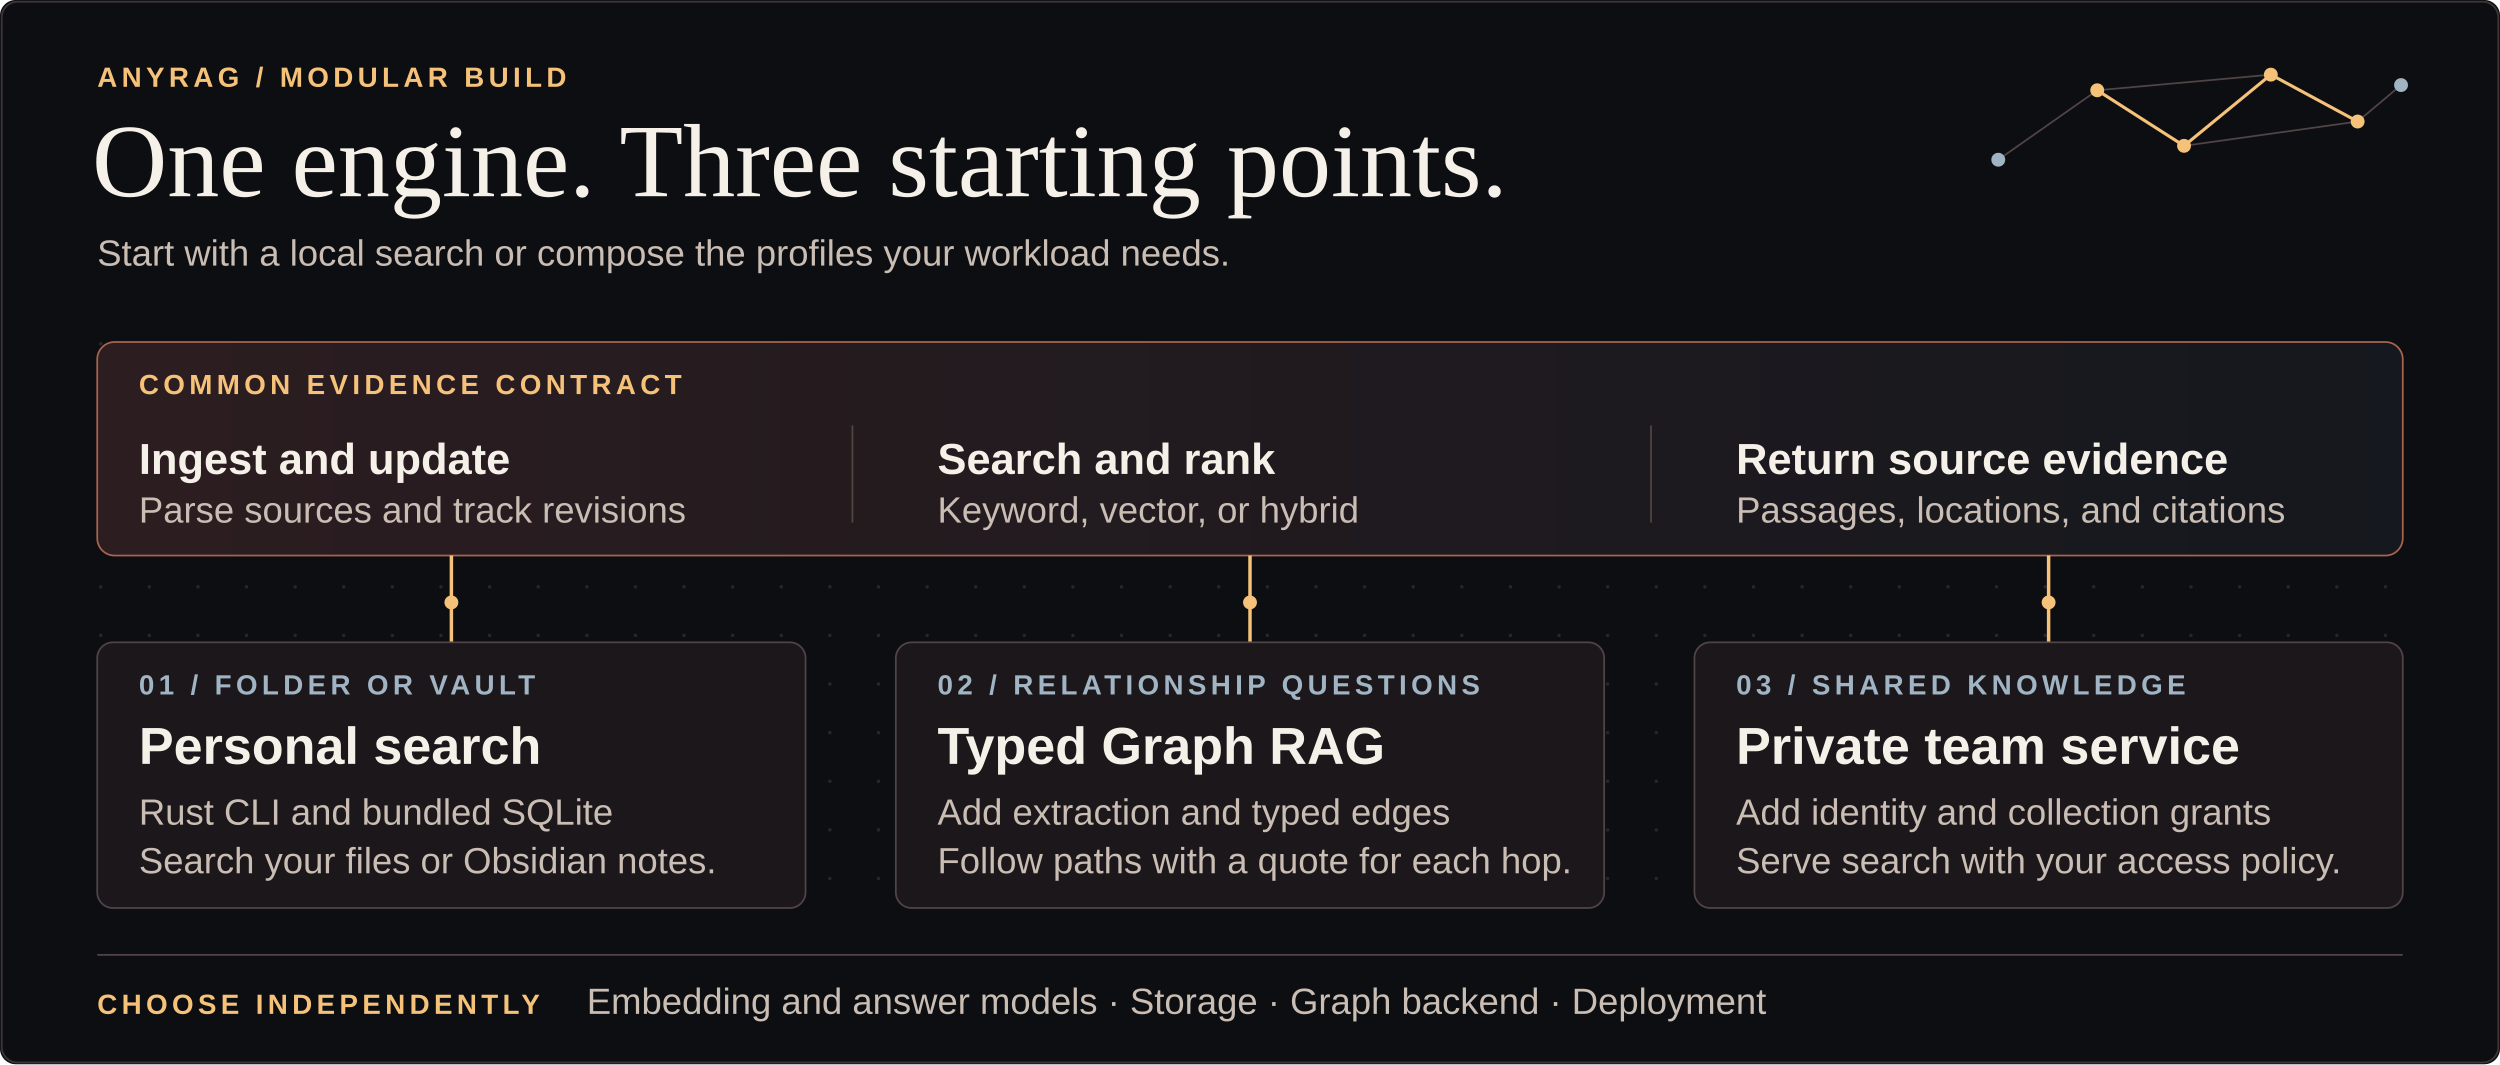
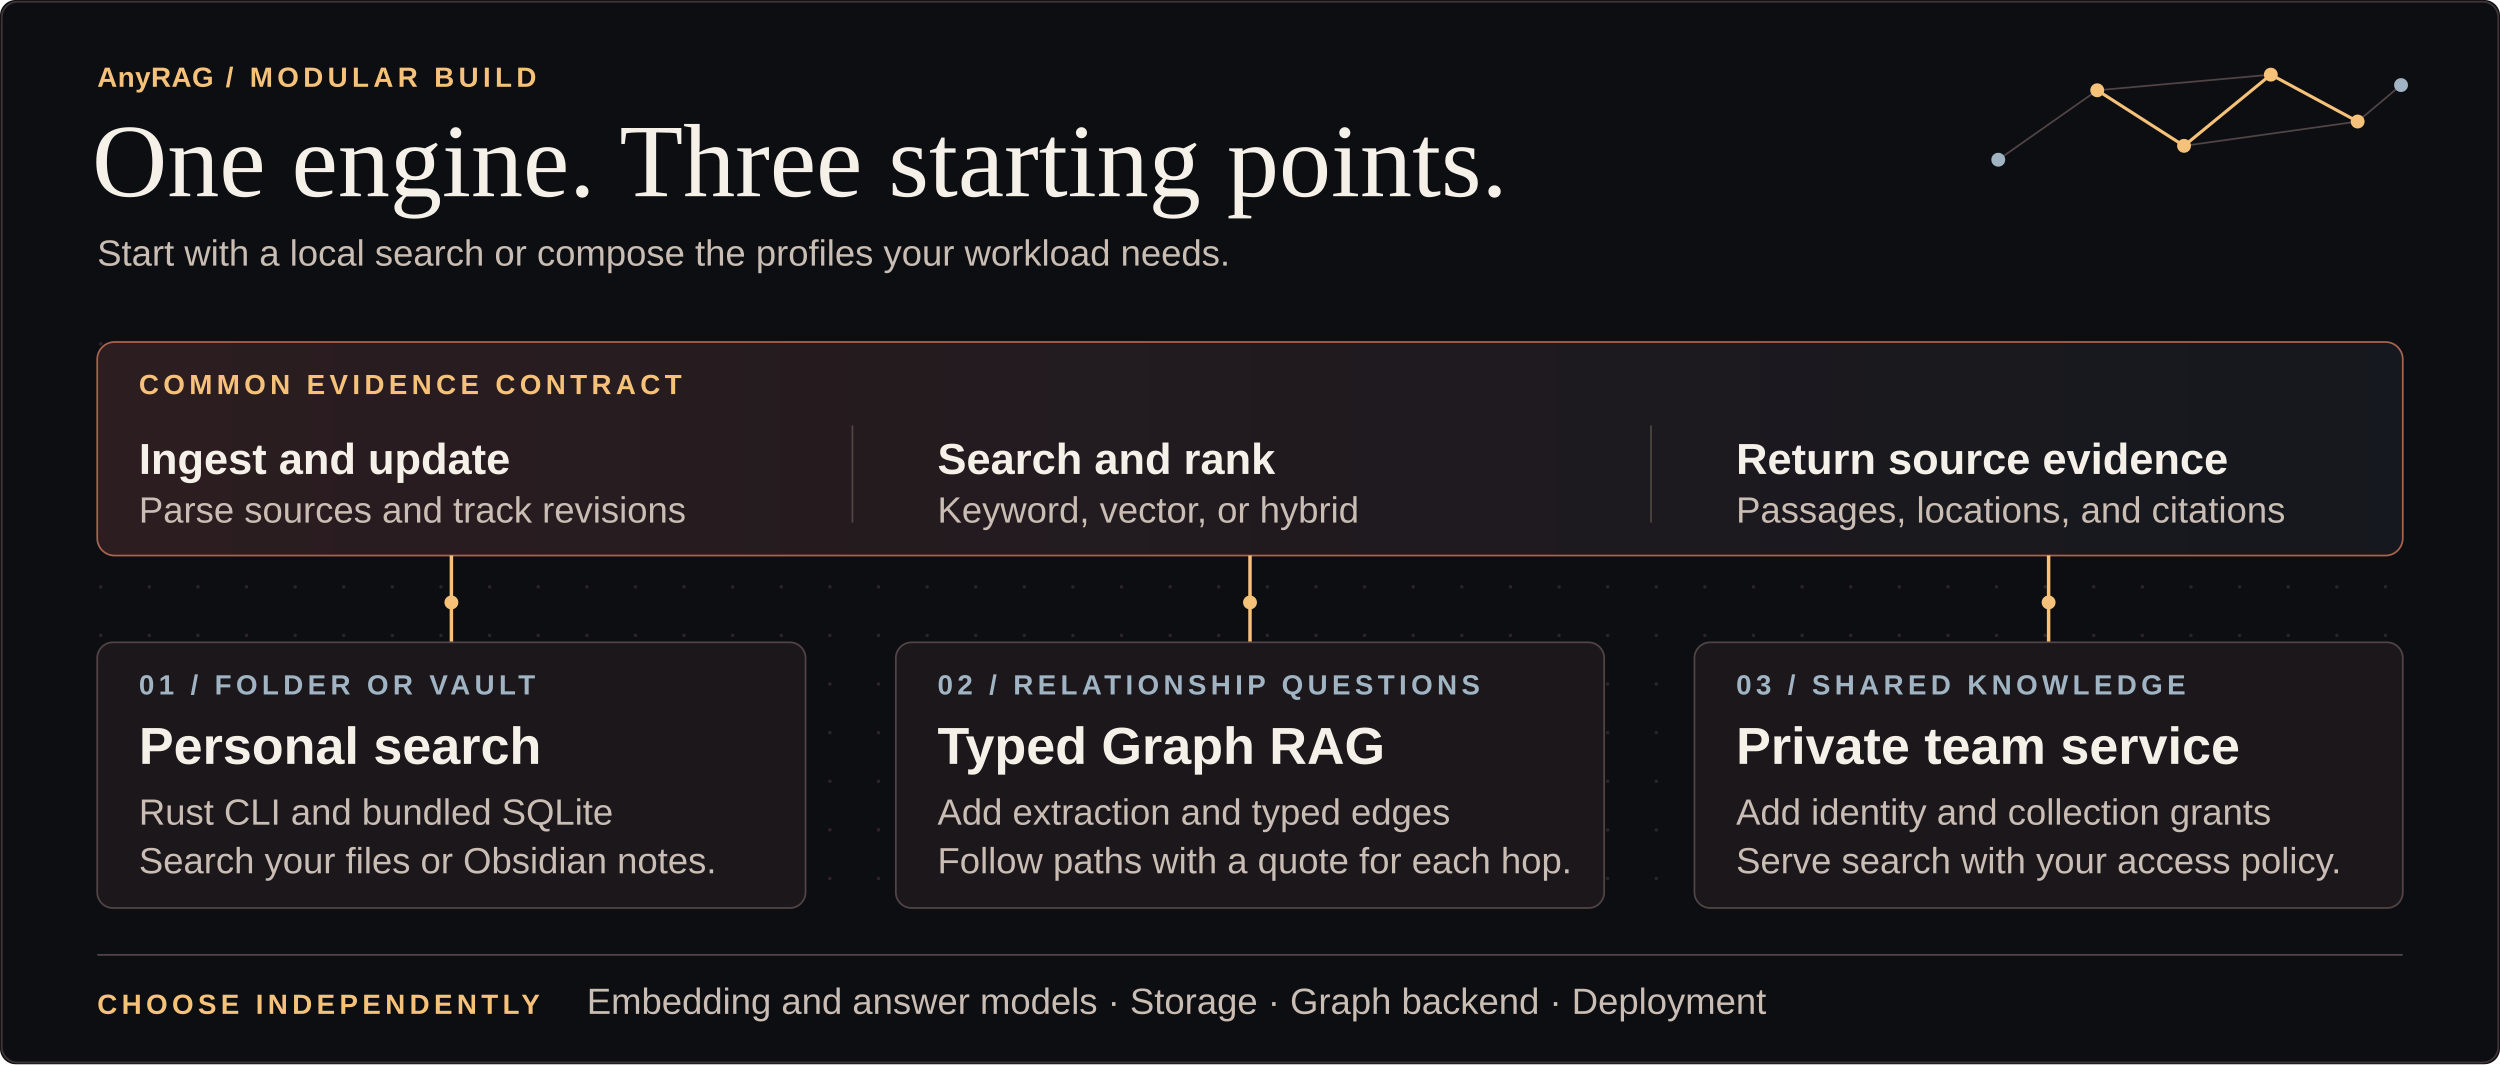
<svg xmlns="http://www.w3.org/2000/svg" width="1440" height="613" viewBox="0 0 1440 613" role="img" aria-labelledby="title desc">
  <defs>
    <pattern id="grid" width="28" height="28" patternUnits="userSpaceOnUse">
      <circle cx="2" cy="2" r="1" fill="#2b2429" />
    </pattern>
    <linearGradient id="foundation" x2="1" y2="0">
      <stop stop-color="#2c1d20" />
      <stop offset="1" stop-color="#15181e" />
    </linearGradient>
  </defs>
  <style>
    text { font-family: Arial, Helvetica, sans-serif; }
    .title { font: 60px Georgia, "Times New Roman", serif; fill: #f5f0e8; }
    .section { font-size: 30px; font-weight: 650; fill: #f5f0e8; }
    .module { font-size: 25px; font-weight: 650; fill: #f5f0e8; }
    .body { font-size: 21px; fill: #c9bdb4; }
    .label { font-size: 16px; font-weight: 650; letter-spacing: 2.5px; fill: #f6c279; }
    .blue { fill: #a0b4c3; }
    .card { fill: #1b171b; stroke: #514446; }
  </style>
  <rect width="1440" height="613" rx="9" fill="#0d0e11" />
  <rect x="1" y="1" width="1438" height="611" rx="9" fill="none" stroke="#413438" />
  <rect x="55" y="176" width="1330" height="345" fill="url(#grid)" />
-   <text x="56" y="50" class="label">ANYRAG  /  MODULAR BUILD</text>
+   <text x="56" y="50" class="label">
+     <tspan letter-spacing="0.25">AnyRAG</tspan>  /  MODULAR BUILD</text>
  <text x="53" y="113" class="title">One engine. Three starting points.</text>
  <text x="56" y="153" class="body">Start with a local search or compose the profiles your workload needs.</text>
  <path d="M1151 92L1208 52L1258 84L1308 43L1358 70L1383 49M1208 52L1308 43M1258 84L1358 70" fill="none" stroke="#514446" />
  <path d="M1208 52L1258 84L1308 43L1358 70" fill="none" stroke="#f6c279" stroke-width="1.8" />
  <g fill="#f6c279">
    <circle cx="1208" cy="52" r="4" />
    <circle cx="1258" cy="84" r="4" />
    <circle cx="1308" cy="43" r="4" />
    <circle cx="1358" cy="70" r="4" />
  </g>
  <g fill="#a0b4c3">
    <circle cx="1151" cy="92" r="4" />
    <circle cx="1383" cy="49" r="4" />
  </g>
  <rect x="56" y="197" width="1328" height="123" rx="10" fill="url(#foundation)" stroke="#a96450" />
  <text x="80" y="227" class="label">COMMON EVIDENCE CONTRACT</text>
  <path d="M491 245V301M951 245V301" stroke="#4f4640" />
  <text x="80" y="273" class="module">Ingest and update</text>
  <text x="80" y="301" class="body">Parse sources and track revisions</text>
  <text x="540" y="273" class="module">Search and rank</text>
  <text x="540" y="301" class="body">Keyword, vector, or hybrid</text>
  <text x="1000" y="273" class="module">Return source evidence</text>
  <text x="1000" y="301" class="body">Passages, locations, and citations</text>
  <path d="M260 320V370M720 320V370M1180 320V370" stroke="#f6c279" stroke-width="2" />
  <g fill="#f6c279">
    <circle cx="260" cy="347" r="4" />
    <circle cx="720" cy="347" r="4" />
    <circle cx="1180" cy="347" r="4" />
  </g>
  <rect x="56" y="370" width="408" height="153" rx="9" class="card" />
  <text x="80" y="400" class="label blue">01  /  FOLDER OR VAULT</text>
  <text x="80" y="440" class="section">Personal search</text>
  <text x="80" y="475" class="body">Rust CLI and bundled SQLite</text>
  <text x="80" y="503" class="body">Search your files or Obsidian notes.</text>
  <rect x="516" y="370" width="408" height="153" rx="9" class="card" />
  <text x="540" y="400" class="label blue">02  /  RELATIONSHIP QUESTIONS</text>
  <text x="540" y="440" class="section">Typed Graph RAG</text>
  <text x="540" y="475" class="body">Add extraction and typed edges</text>
  <text x="540" y="503" class="body">Follow paths with a quote for each hop.</text>
  <rect x="976" y="370" width="408" height="153" rx="9" class="card" />
  <text x="1000" y="400" class="label blue">03  /  SHARED KNOWLEDGE</text>
  <text x="1000" y="440" class="section">Private team service</text>
  <text x="1000" y="475" class="body">Add identity and collection grants</text>
  <text x="1000" y="503" class="body">Serve search with your access policy.</text>
  <path d="M56 550H1384" stroke="#514446" />
  <text x="56" y="584" class="label">CHOOSE INDEPENDENTLY</text>
  <text x="338" y="584" class="body">Embedding and answer models  ·  Storage  ·  Graph backend  ·  Deployment</text>
</svg>
